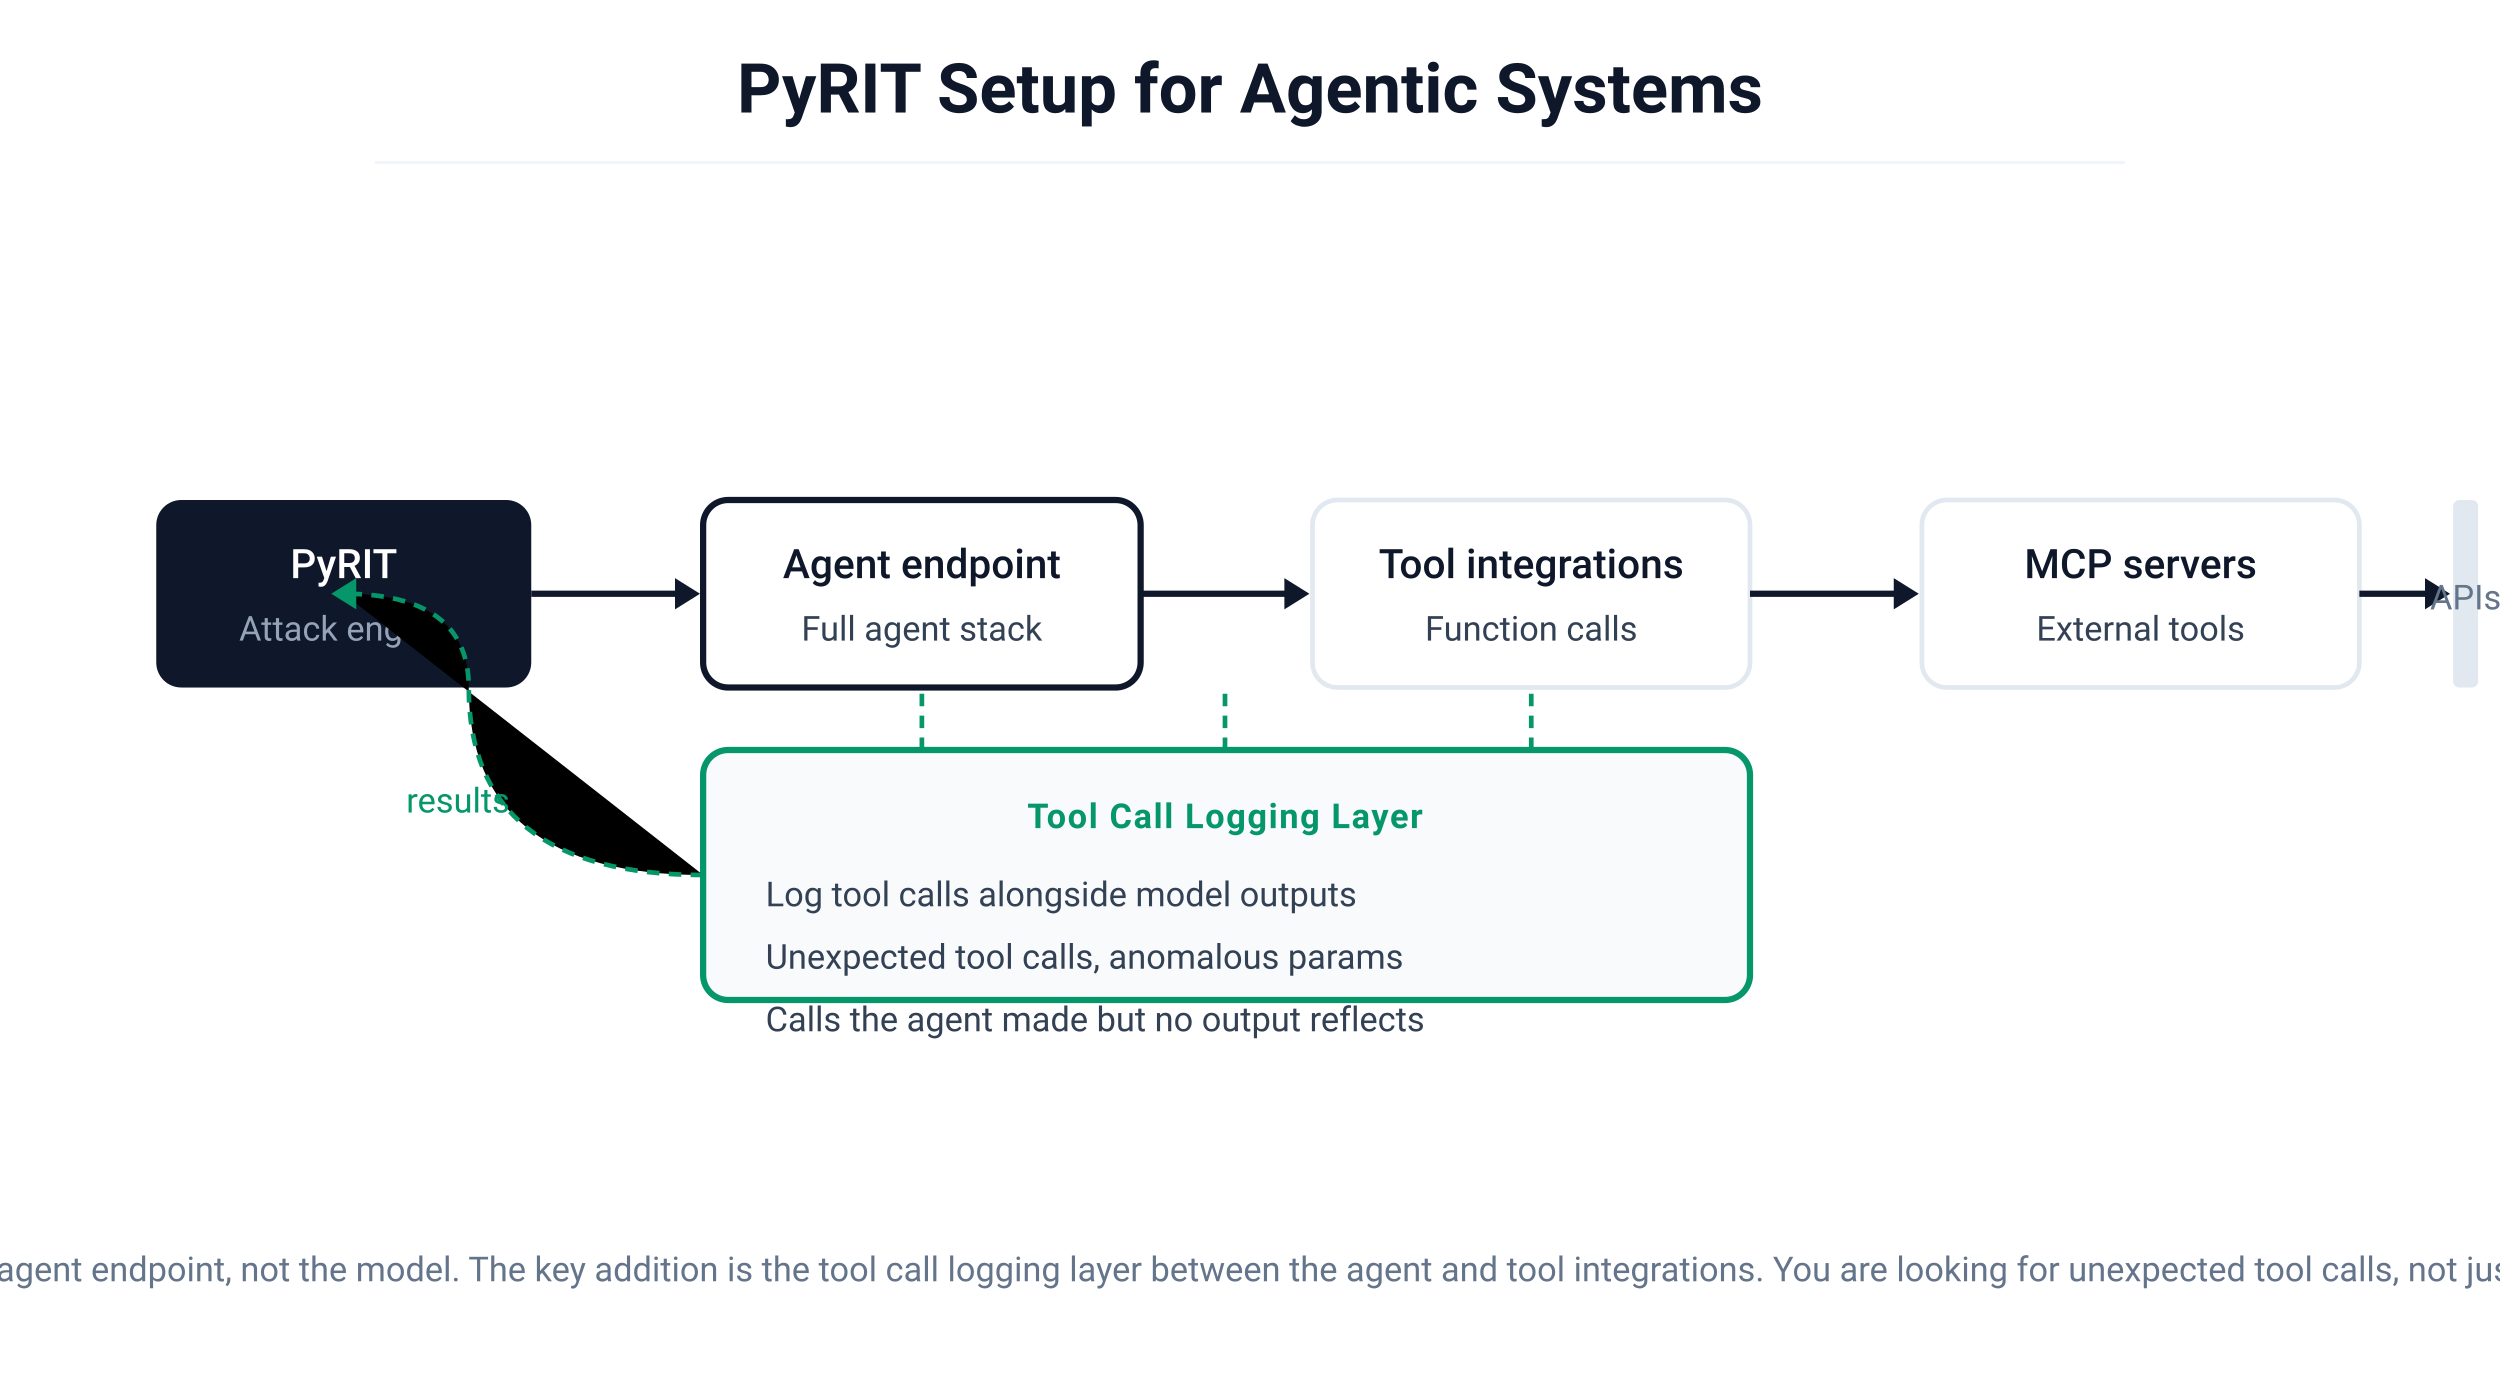
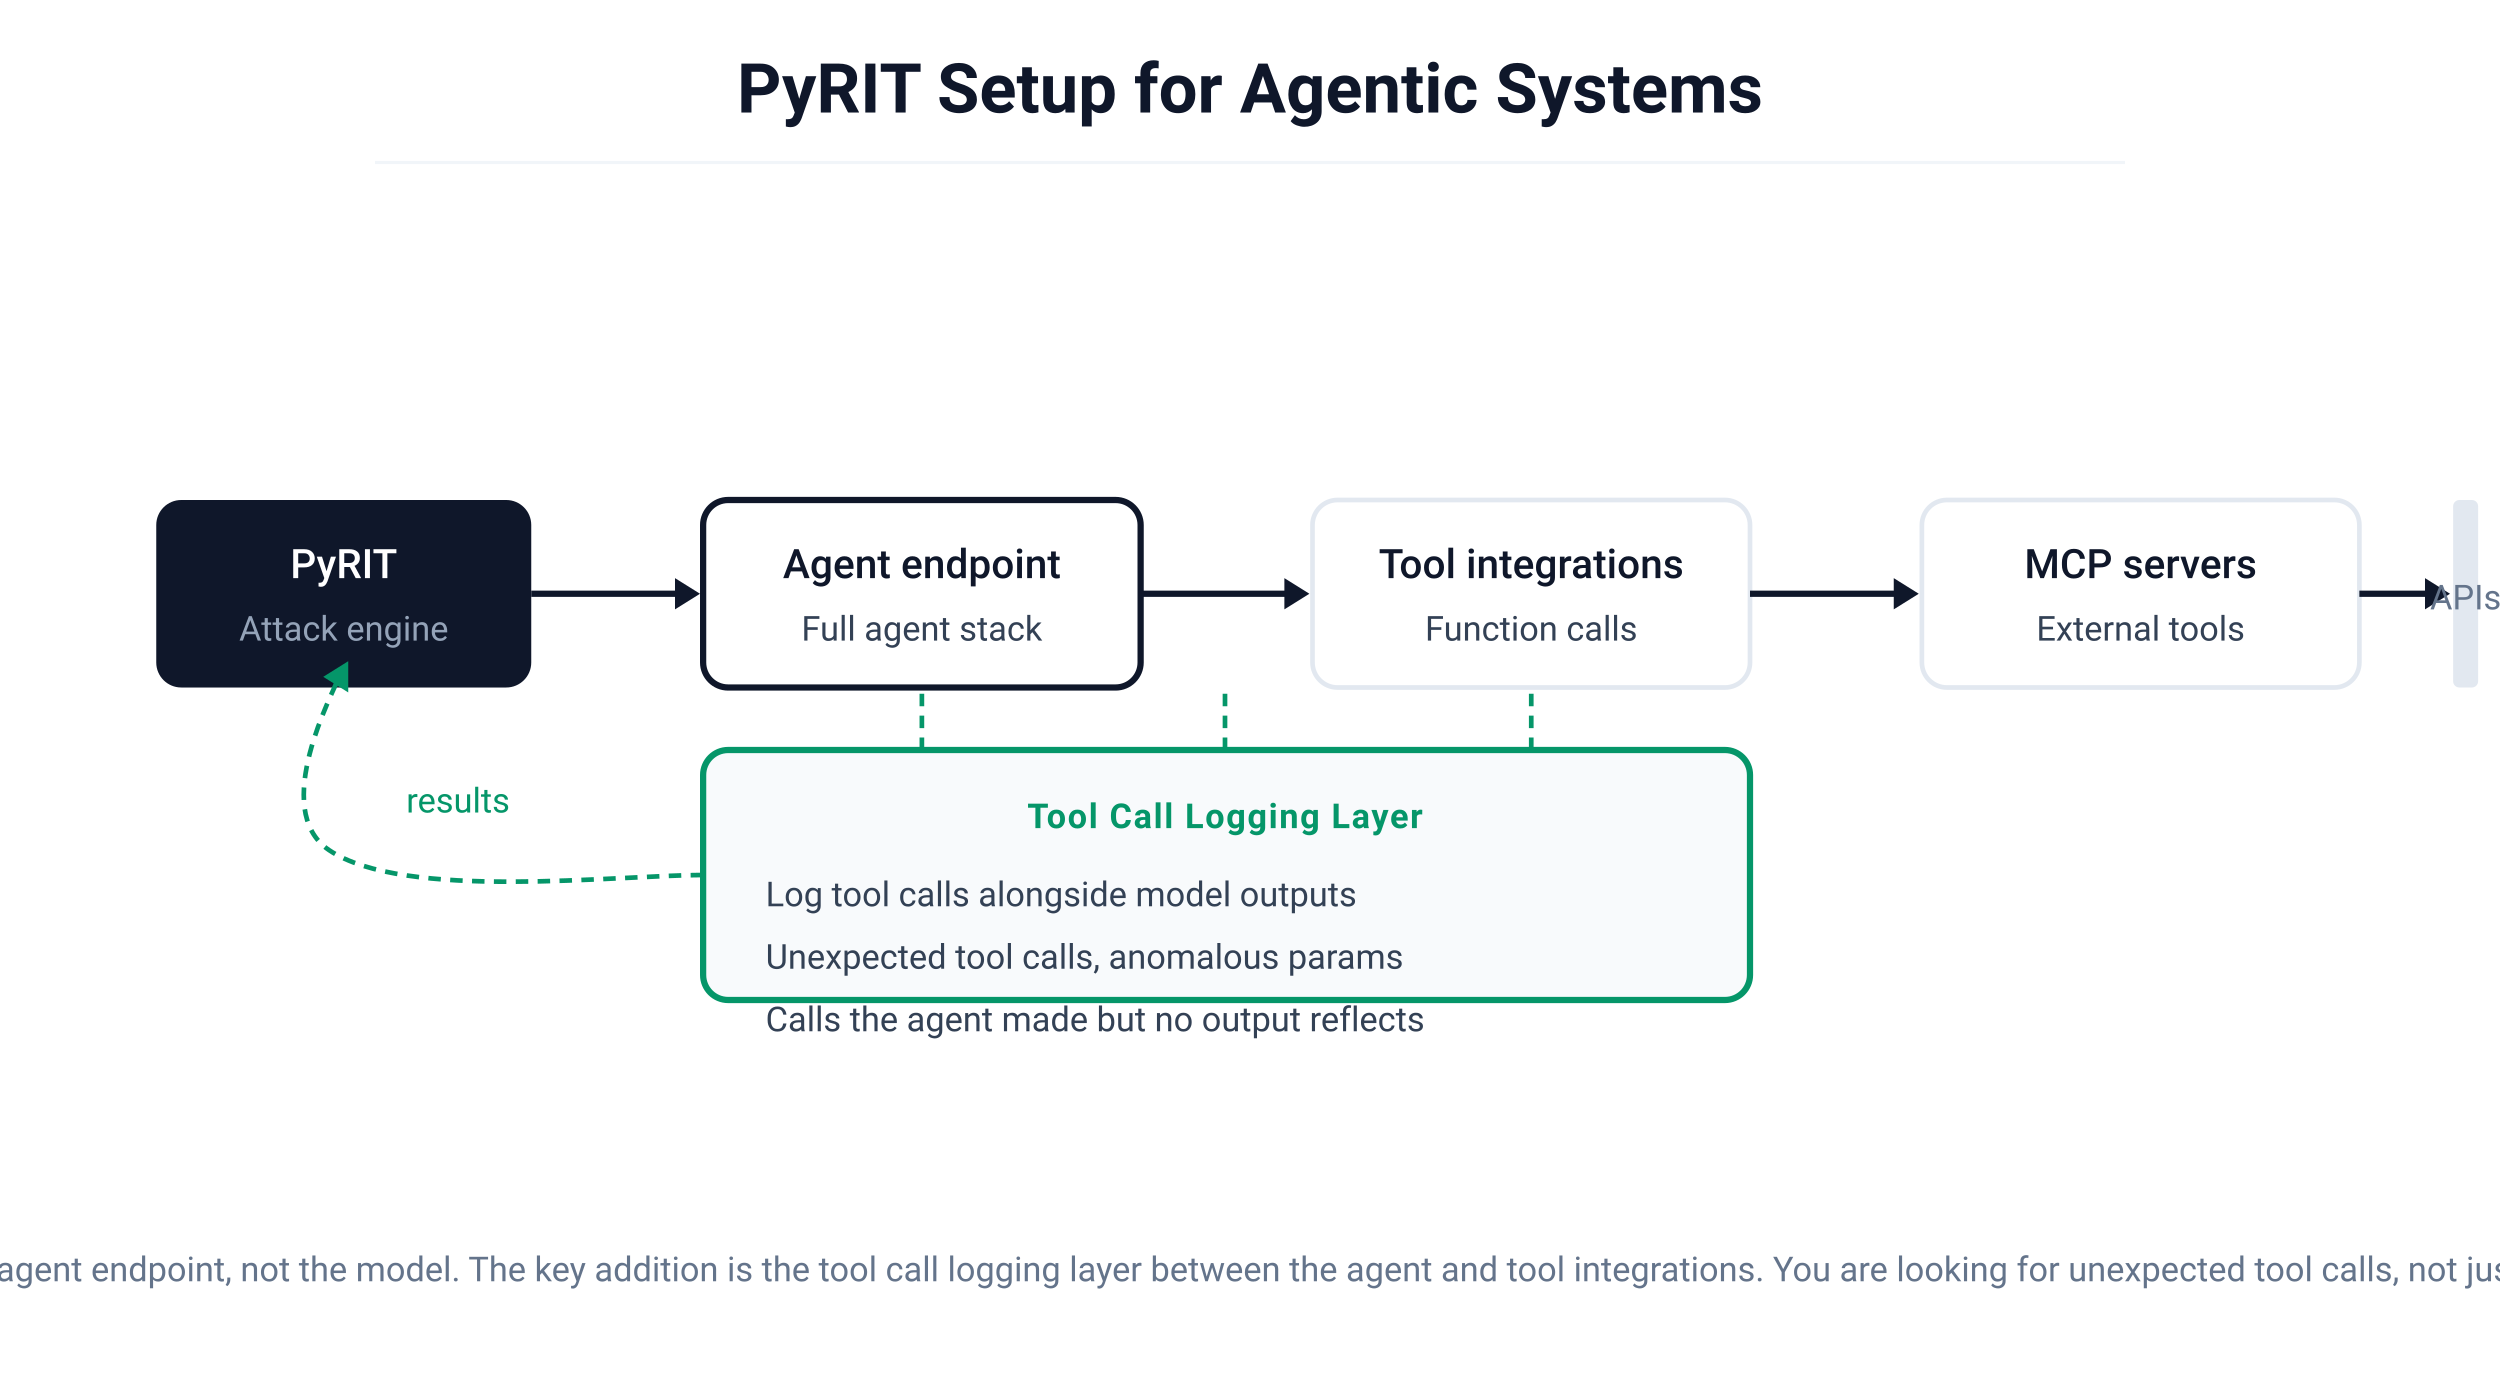
- <svg xmlns="http://www.w3.org/2000/svg" viewBox="0 0 800 440" width="800" height="440">
-   <style>
+ <svg xmlns="http://www.w3.org/2000/svg" viewBox="0 0 800 440" width="800" height="440" version="1.1" id="svg17">
+   <defs id="defs17" />
+   <style id="style1">
    .title { font-family: -apple-system,'Segoe UI',Roboto,Helvetica,Arial,sans-serif; font-size:22px; font-weight:700; }
    .header { font-family: -apple-system,'Segoe UI',Roboto,Helvetica,Arial,sans-serif; font-size:11px; font-weight:600; letter-spacing:0.5px; text-transform:uppercase; }
    .body { font-family: -apple-system,'Segoe UI',Roboto,Helvetica,Arial,sans-serif; font-size:13px; font-weight:500; }
    .sub { font-family: -apple-system,'Segoe UI',Roboto,Helvetica,Arial,sans-serif; font-size:11px; font-weight:400; }
    .caption { font-family: -apple-system,'Segoe UI',Roboto,Helvetica,Arial,sans-serif; font-size:11px; font-weight:400; }
  </style>
-   <rect width="800" height="440" fill="#ffffff" />
-   <text x="400" y="36" class="title" fill="#0f172a" text-anchor="middle">PyRIT Setup for Agentic Systems</text>
-   <line x1="120" y1="52" x2="680" y2="52" stroke="#f1f5f9" stroke-width="1" />
-   <rect x="50" y="160" width="120" height="60" rx="8" fill="#0f172a" />
-   <text x="110" y="185" class="body" fill="#ffffff" text-anchor="middle">PyRIT</text>
-   <text x="110" y="205" class="sub" fill="#94a3b8" text-anchor="middle">Attack engine</text>
-   <line x1="170" y1="190" x2="220" y2="190" stroke="#0f172a" stroke-width="2" />
-   <polygon points="224,190 216,185 216,195" fill="#0f172a" />
-   <rect x="225" y="160" width="140" height="60" rx="8" fill="#ffffff" stroke="#0f172a" stroke-width="2" />
-   <text x="295" y="185" class="body" fill="#0f172a" text-anchor="middle">Agent endpoint</text>
-   <text x="295" y="205" class="sub" fill="#334155" text-anchor="middle">Full agent stack</text>
-   <line x1="365" y1="190" x2="415" y2="190" stroke="#0f172a" stroke-width="2" />
-   <polygon points="419,190 411,185 411,195" fill="#0f172a" />
-   <rect x="420" y="160" width="140" height="60" rx="8" fill="#ffffff" stroke="#e2e8f0" stroke-width="1.5" />
-   <text x="490" y="185" class="body" fill="#0f172a" text-anchor="middle">Tool integrations</text>
-   <text x="490" y="205" class="sub" fill="#334155" text-anchor="middle">Function calls</text>
-   <line x1="560" y1="190" x2="610" y2="190" stroke="#0f172a" stroke-width="2" />
-   <polygon points="614,190 606,185 606,195" fill="#0f172a" />
-   <rect x="615" y="160" width="140" height="60" rx="8" fill="#ffffff" stroke="#e2e8f0" stroke-width="1.5" />
-   <text x="685" y="185" class="body" fill="#0f172a" text-anchor="middle">MCP servers</text>
-   <text x="685" y="205" class="sub" fill="#334155" text-anchor="middle">External tools</text>
-   <line x1="755" y1="190" x2="780" y2="190" stroke="#0f172a" stroke-width="2" />
-   <polygon points="784,190 776,185 776,195" fill="#0f172a" />
-   <rect x="785" y="160" width="8" height="60" rx="2" fill="#e2e8f0" />
-   <text x="789" y="195" class="sub" fill="#64748b" text-anchor="middle">APIs</text>
-   <rect x="225" y="240" width="335" height="80" rx="8" fill="#f8fafc" stroke="#059669" stroke-width="2" />
-   <text x="392" y="265" class="header" fill="#059669" text-anchor="middle">Tool Call Logging Layer</text>
-   <text x="245" y="290" class="sub" fill="#334155">Log tool calls alongside model outputs</text>
-   <text x="245" y="310" class="sub" fill="#334155">Unexpected tool calls, anomalous params</text>
-   <text x="245" y="330" class="sub" fill="#334155">Calls the agent made but no output reflects</text>
-   <line x1="295" y1="240" x2="295" y2="220" stroke="#059669" stroke-width="1.5" stroke-dasharray="4,3" />
-   <line x1="392" y1="240" x2="392" y2="220" stroke="#059669" stroke-width="1.5" stroke-dasharray="4,3" />
-   <line x1="490" y1="240" x2="490" y2="220" stroke="#059669" stroke-width="1.5" stroke-dasharray="4,3" />
-   <path d="M 225 280 Q 150 280 150 220 Q 150 190 110 190" stroke="#059669" stroke-width="1.5" stroke-dasharray="4,3" />
-   <polygon points="106,190 114,185 114,195" fill="#059669" />
-   <text x="130" y="260" class="sub" fill="#059669">results</text>
-   <text x="400" y="410" class="caption" fill="#64748b" text-anchor="middle">Point PyRIT at the agent endpoint, not the model. The key addition is the tool call logging layer between the agent and tool integrations. You are looking for unexpected tool calls, not just harmful outputs.</text>
+   <rect width="800" height="440" fill="#ffffff" id="rect1" />
+   <text x="400" y="36" class="title" fill="#0f172a" text-anchor="middle" id="text1">PyRIT Setup for Agentic Systems</text>
+   <line x1="120" y1="52" x2="680" y2="52" stroke="#f1f5f9" stroke-width="1" id="line1" />
+   <rect x="50" y="160" width="120" height="60" rx="8" fill="#0f172a" id="rect2" />
+   <text x="110" y="185" class="body" fill="#ffffff" text-anchor="middle" id="text2">PyRIT</text>
+   <text x="110" y="205" class="sub" fill="#94a3b8" text-anchor="middle" id="text3">Attack engine</text>
+   <line x1="170" y1="190" x2="220" y2="190" stroke="#0f172a" stroke-width="2" id="line3" />
+   <polygon points="224,190 216,185 216,195" fill="#0f172a" id="polygon3" />
+   <rect x="225" y="160" width="140" height="60" rx="8" fill="#ffffff" stroke="#0f172a" stroke-width="2" id="rect3" />
+   <text x="295" y="185" class="body" fill="#0f172a" text-anchor="middle" id="text4">Agent endpoint</text>
+   <text x="295" y="205" class="sub" fill="#334155" text-anchor="middle" id="text5">Full agent stack</text>
+   <line x1="365" y1="190" x2="415" y2="190" stroke="#0f172a" stroke-width="2" id="line5" />
+   <polygon points="419,190 411,185 411,195" fill="#0f172a" id="polygon5" />
+   <rect x="420" y="160" width="140" height="60" rx="8" fill="#ffffff" stroke="#e2e8f0" stroke-width="1.5" id="rect5" />
+   <text x="490" y="185" class="body" fill="#0f172a" text-anchor="middle" id="text6">Tool integrations</text>
+   <text x="490" y="205" class="sub" fill="#334155" text-anchor="middle" id="text7">Function calls</text>
+   <line x1="560" y1="190" x2="610" y2="190" stroke="#0f172a" stroke-width="2" id="line7" />
+   <polygon points="614,190 606,185 606,195" fill="#0f172a" id="polygon7" />
+   <rect x="615" y="160" width="140" height="60" rx="8" fill="#ffffff" stroke="#e2e8f0" stroke-width="1.5" id="rect7" />
+   <text x="685" y="185" class="body" fill="#0f172a" text-anchor="middle" id="text8">MCP servers</text>
+   <text x="685" y="205" class="sub" fill="#334155" text-anchor="middle" id="text9">External tools</text>
+   <line x1="755" y1="190" x2="780" y2="190" stroke="#0f172a" stroke-width="2" id="line9" />
+   <polygon points="784,190 776,185 776,195" fill="#0f172a" id="polygon9" />
+   <rect x="785" y="160" width="8" height="60" rx="2" fill="#e2e8f0" id="rect9" />
+   <text x="789" y="195" class="sub" fill="#64748b" text-anchor="middle" id="text10">APIs</text>
+   <rect x="225" y="240" width="335" height="80" rx="8" fill="#f8fafc" stroke="#059669" stroke-width="2" id="rect10" />
+   <text x="392" y="265" class="header" fill="#059669" text-anchor="middle" id="text11">Tool Call Logging Layer</text>
+   <text x="245" y="290" class="sub" fill="#334155" id="text12">Log tool calls alongside model outputs</text>
+   <text x="245" y="310" class="sub" fill="#334155" id="text13">Unexpected tool calls, anomalous params</text>
+   <text x="245" y="330" class="sub" fill="#334155" id="text14">Calls the agent made but no output reflects</text>
+   <line x1="295" y1="240" x2="295" y2="220" stroke="#059669" stroke-width="1.5" stroke-dasharray="4,3" id="line14" />
+   <line x1="392" y1="240" x2="392" y2="220" stroke="#059669" stroke-width="1.5" stroke-dasharray="4,3" id="line15" />
+   <line x1="490" y1="240" x2="490" y2="220" stroke="#059669" stroke-width="1.5" stroke-dasharray="4,3" id="line16" />
+   <path d="m 225,280 c -27.859,0 -95.654,8.375 -119.753,-7.998 -19.152,-13.013 1.749,-50.848 3.121,-55.187" stroke="#059669" stroke-width="1.5" stroke-dasharray="4, 3" id="path16" style="fill:none" />
+   <polygon points="114,195 106,190 114,185 " fill="#059669" id="polygon16" transform="translate(-2.564918,26.58188)" />
+   <text x="130" y="260" class="sub" fill="#059669" id="text16">results</text>
+   <text x="400" y="410" class="caption" fill="#64748b" text-anchor="middle" id="text17">Point PyRIT at the agent endpoint, not the model. The key addition is the tool call logging layer between the agent and tool integrations. You are looking for unexpected tool calls, not just harmful outputs.</text>
</svg>
